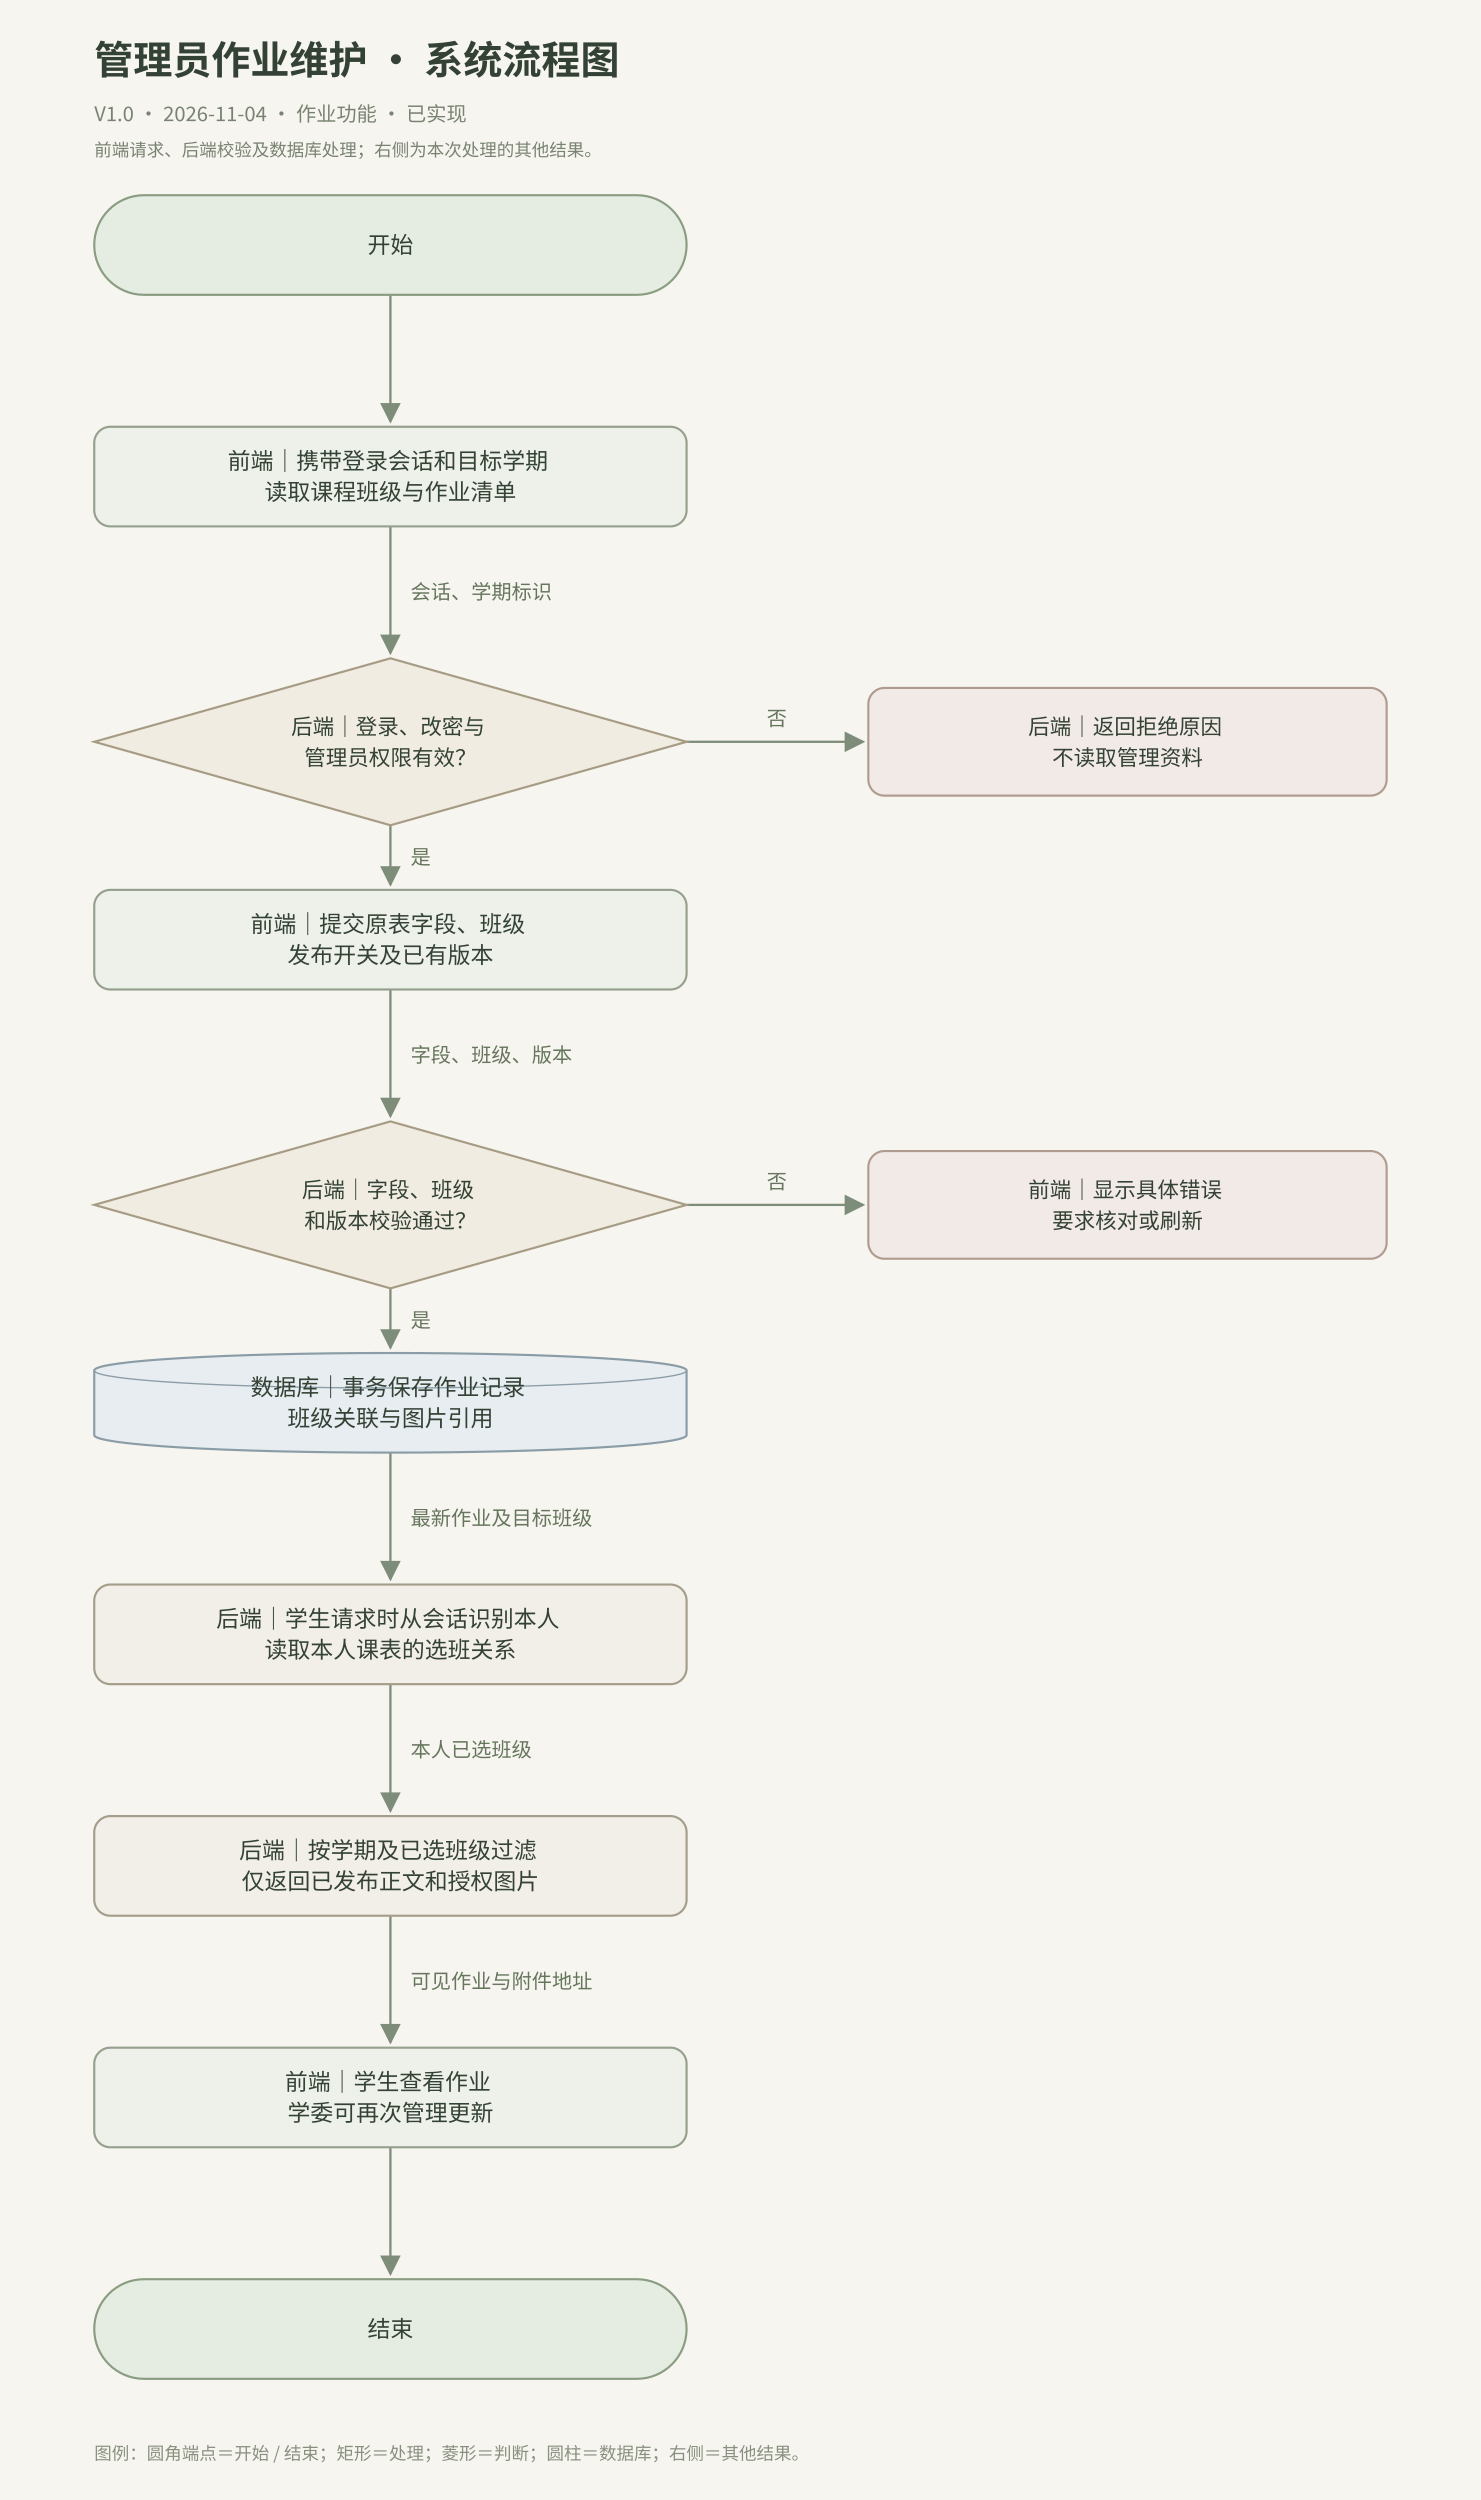
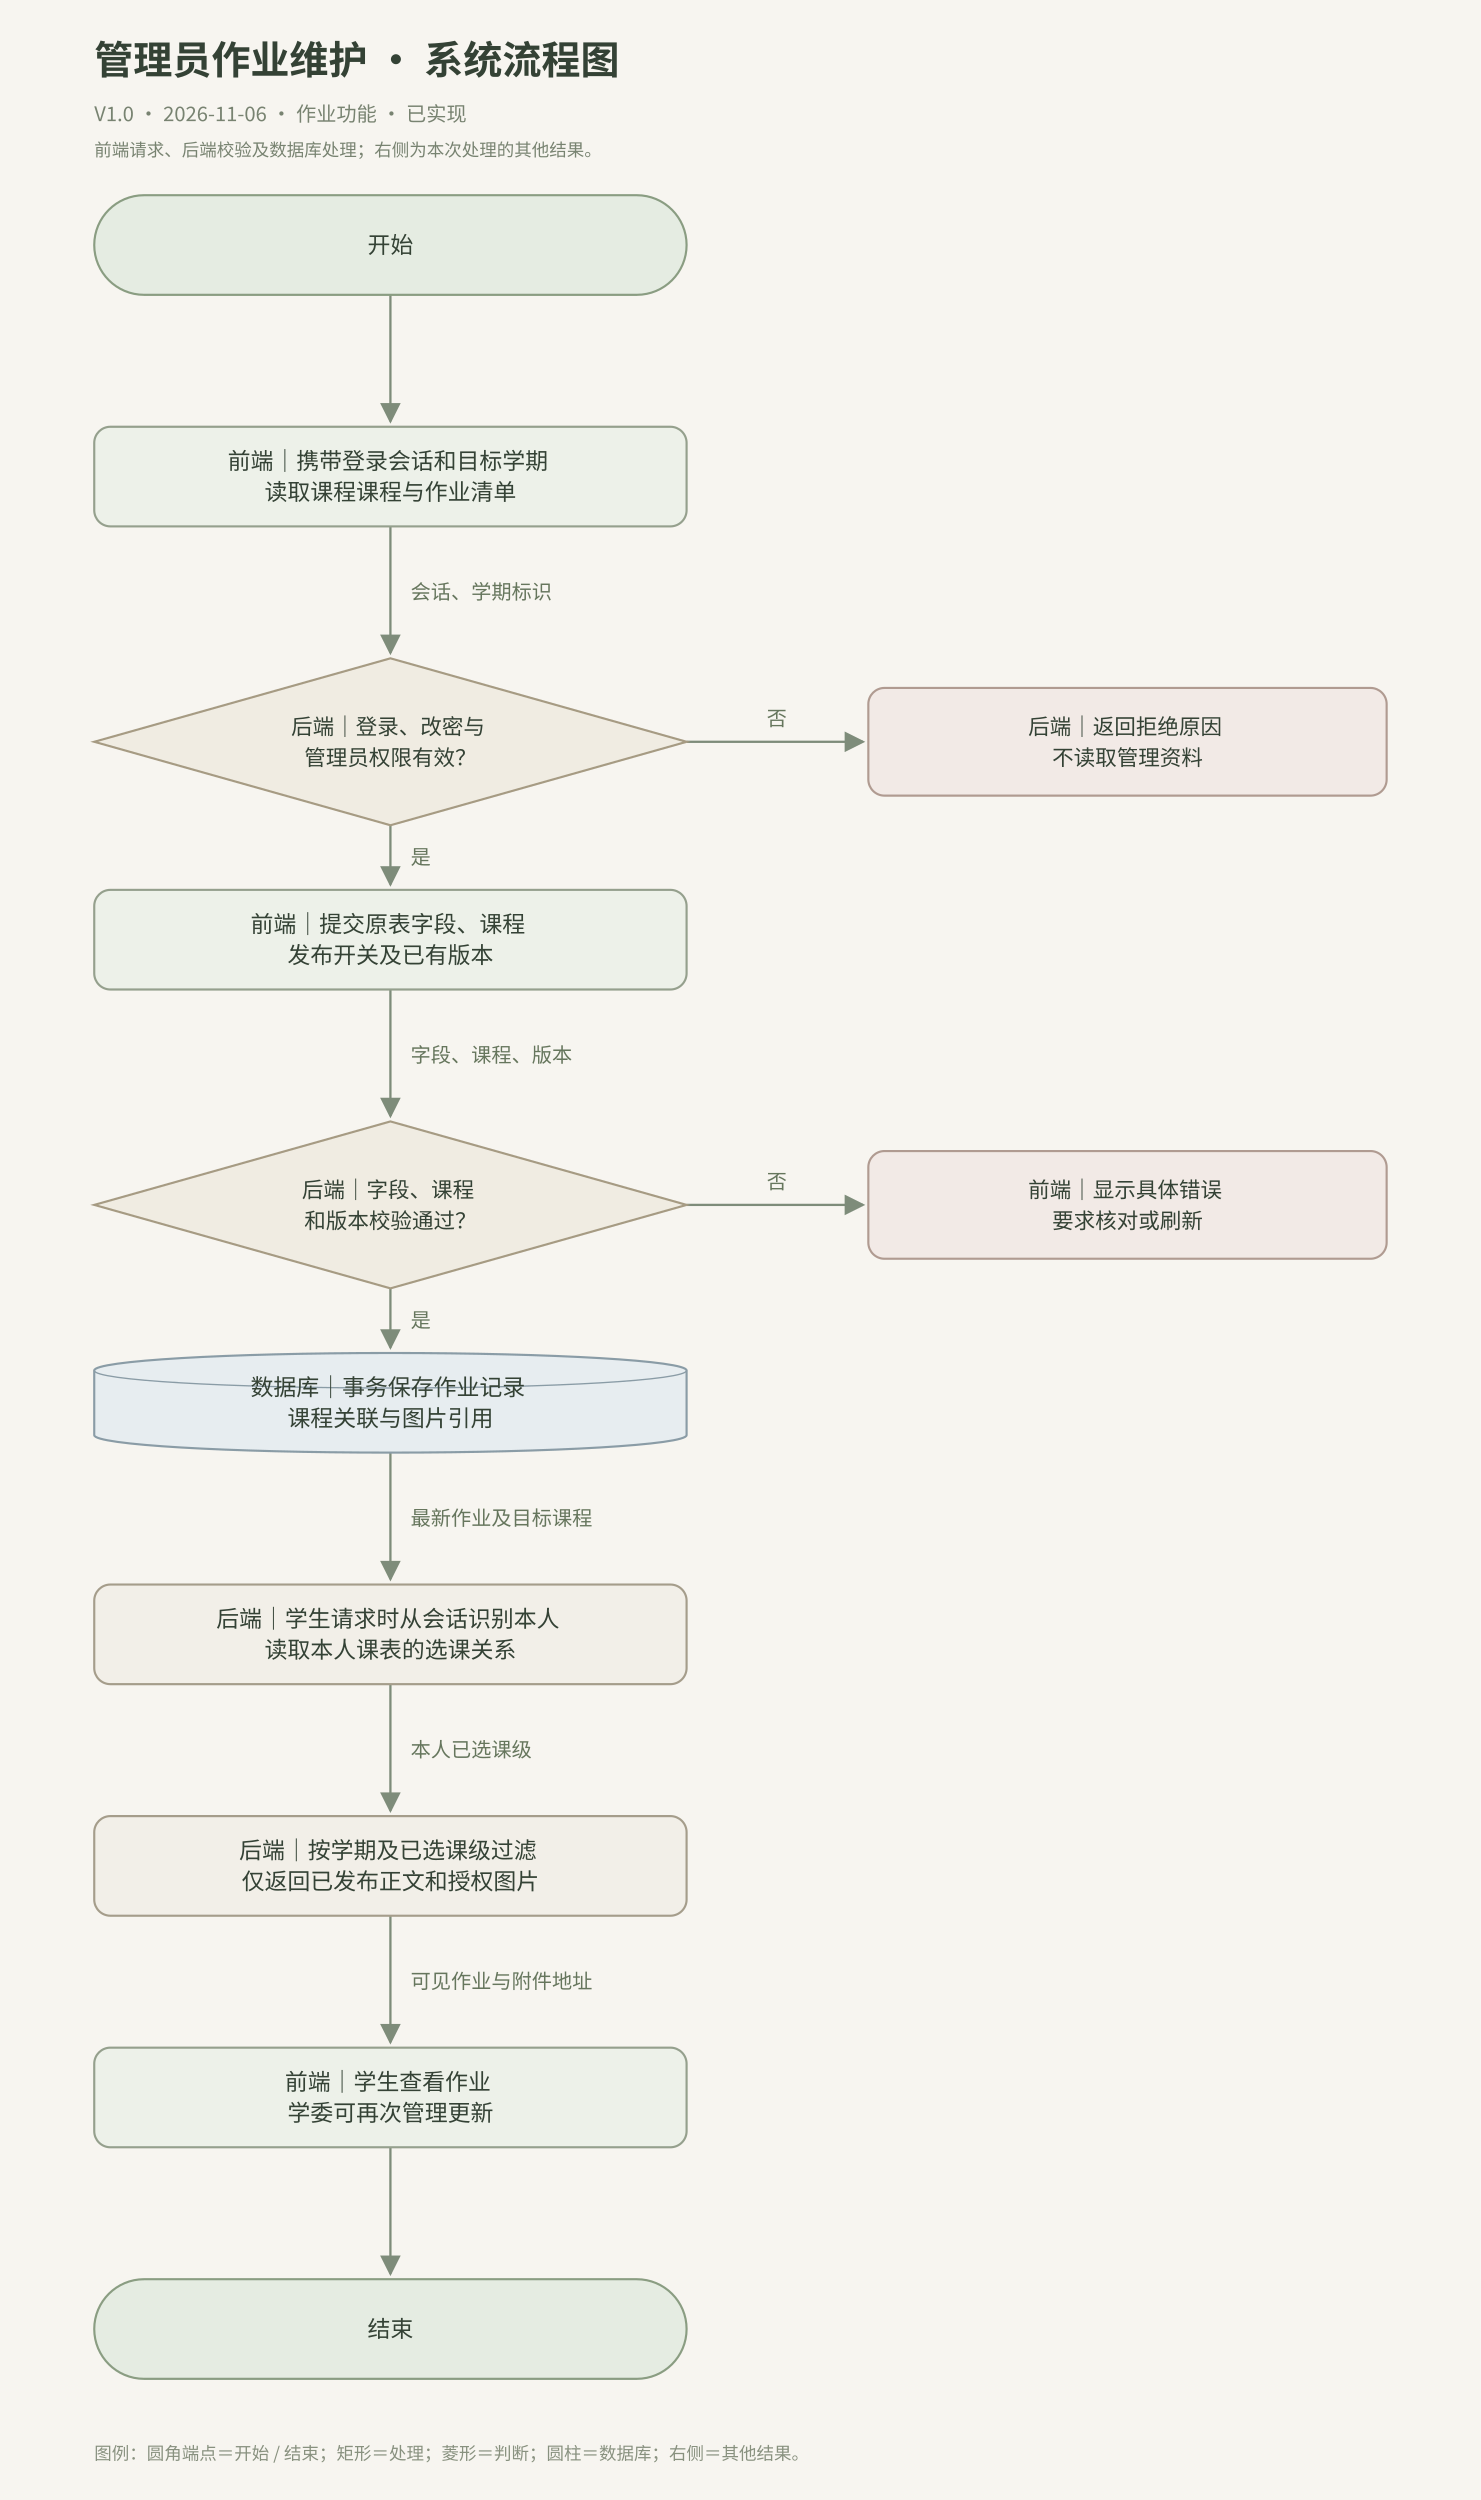
<svg xmlns="http://www.w3.org/2000/svg" width="1100" height="1857" viewBox="0 0 1100 1857" role="img" aria-labelledby="title desc">
  <defs>
    <marker id="arrow" markerWidth="9" markerHeight="9" refX="8" refY="4.5" orient="auto" markerUnits="strokeWidth">
      <path d="M0 0 L9 4.5 L0 9 Z" fill="#7E8C7A" />
    </marker>
  </defs>
  <rect width="1100" height="1857" fill="#F7F5F0" />
  <g font-family="'Microsoft YaHei','PingFang SC','Noto Sans CJK SC',sans-serif" fill="#344235">
    <text x="70" y="55" font-size="29" font-weight="700">管理员作业维护 · 系统流程图</text>
-     <text x="70" y="90" font-size="15" fill="#788371">V1.0 · 2026-11-04 · 作业功能 · 已实现</text>
+     <text x="70" y="90" font-size="15" fill="#788371">V1.0 · 2026-11-06 · 作业功能 · 已实现</text>
    <text x="70" y="116" font-size="13" fill="#788371">前端请求、后端校验及数据库处理；右侧为本次处理的其他结果。</text>
    <path d="M290.0 219 L290.0 313" stroke="#7E8C7A" stroke-width="1.7" fill="none" marker-end="url(#arrow)" />
    <path d="M290.0 391 L290.0 485" stroke="#7E8C7A" stroke-width="1.7" fill="none" marker-end="url(#arrow)" />
    <text x="305.0" y="445.0" font-size="15" fill="#66765D">会话、学期标识</text>
    <path d="M510 551.0 L641 551.0" stroke="#7E8C7A" stroke-width="1.7" fill="none" marker-end="url(#arrow)" />
    <text x="569.5" y="539.0" font-size="15" fill="#66765D">否</text>
    <path d="M290.0 613 L290.0 657" stroke="#7E8C7A" stroke-width="1.7" fill="none" marker-end="url(#arrow)" />
    <text x="305.0" y="642.0" font-size="15" fill="#66765D">是</text>
    <path d="M290.0 735 L290.0 829" stroke="#7E8C7A" stroke-width="1.7" fill="none" marker-end="url(#arrow)" />
-     <text x="305.0" y="789.0" font-size="15" fill="#66765D">字段、班级、版本</text>
+     <text x="305.0" y="789.0" font-size="15" fill="#66765D">字段、课程、版本</text>
    <path d="M510 895.0 L641 895.0" stroke="#7E8C7A" stroke-width="1.7" fill="none" marker-end="url(#arrow)" />
    <text x="569.5" y="883.0" font-size="15" fill="#66765D">否</text>
    <path d="M290.0 957 L290.0 1001" stroke="#7E8C7A" stroke-width="1.7" fill="none" marker-end="url(#arrow)" />
    <text x="305.0" y="986.0" font-size="15" fill="#66765D">是</text>
    <path d="M290.0 1079 L290.0 1173" stroke="#7E8C7A" stroke-width="1.7" fill="none" marker-end="url(#arrow)" />
-     <text x="305.0" y="1133.0" font-size="15" fill="#66765D">最新作业及目标班级</text>
+     <text x="305.0" y="1133.0" font-size="15" fill="#66765D">最新作业及目标课程</text>
    <path d="M290.0 1251 L290.0 1345" stroke="#7E8C7A" stroke-width="1.7" fill="none" marker-end="url(#arrow)" />
-     <text x="305.0" y="1305.0" font-size="15" fill="#66765D">本人已选班级</text>
+     <text x="305.0" y="1305.0" font-size="15" fill="#66765D">本人已选课级</text>
    <path d="M290.0 1423 L290.0 1517" stroke="#7E8C7A" stroke-width="1.7" fill="none" marker-end="url(#arrow)" />
    <text x="305.0" y="1477.0" font-size="15" fill="#66765D">可见作业与附件地址</text>
    <path d="M290.0 1595 L290.0 1689" stroke="#7E8C7A" stroke-width="1.7" fill="none" marker-end="url(#arrow)" />
    <rect x="70" y="145" width="440" height="74" rx="37.0" fill="#E5ECE2" stroke="#8A9D82" stroke-width="1.6" />
    <text text-anchor="middle" font-size="17">
      <tspan x="290.0" y="188.0">开始</tspan>
    </text>
    <rect x="70" y="317" width="440" height="74" rx="12" fill="#EDF1E9" stroke="#95A08D" stroke-width="1.6" />
    <text text-anchor="middle" font-size="17">
      <tspan x="290.0" y="348.5">前端｜携带登录会话和目标学期</tspan>
-       <tspan x="290.0" y="371.5">读取课程班级与作业清单</tspan>
+       <tspan x="290.0" y="371.5">读取课程课程与作业清单</tspan>
    </text>
    <polygon points="290.0,489 510,551.0 290.0,613 70,551.0" fill="#F0ECE2" stroke="#A69B83" stroke-width="1.6" />
    <text text-anchor="middle" font-size="16">
      <tspan x="290.0" y="545.5">后端｜登录、改密与</tspan>
      <tspan x="290.0" y="568.5">管理员权限有效？</tspan>
    </text>
    <rect x="645" y="511.0" width="385" height="80" rx="12" fill="#F2EAE6" stroke="#B09B91" stroke-width="1.6" />
    <text text-anchor="middle" font-size="16">
      <tspan x="837.5" y="545.5">后端｜返回拒绝原因</tspan>
      <tspan x="837.5" y="568.5">不读取管理资料</tspan>
    </text>
    <rect x="70" y="661" width="440" height="74" rx="12" fill="#EDF1E9" stroke="#95A08D" stroke-width="1.6" />
    <text text-anchor="middle" font-size="17">
-       <tspan x="290.0" y="692.5">前端｜提交原表字段、班级</tspan>
+       <tspan x="290.0" y="692.5">前端｜提交原表字段、课程</tspan>
      <tspan x="290.0" y="715.5">发布开关及已有版本</tspan>
    </text>
    <polygon points="290.0,833 510,895.0 290.0,957 70,895.0" fill="#F0ECE2" stroke="#A69B83" stroke-width="1.6" />
    <text text-anchor="middle" font-size="16">
-       <tspan x="290.0" y="889.5">后端｜字段、班级</tspan>
+       <tspan x="290.0" y="889.5">后端｜字段、课程</tspan>
      <tspan x="290.0" y="912.5">和版本校验通过？</tspan>
    </text>
    <rect x="645" y="855.0" width="385" height="80" rx="12" fill="#F2EAE6" stroke="#B09B91" stroke-width="1.6" />
    <text text-anchor="middle" font-size="16">
      <tspan x="837.5" y="889.5">前端｜显示具体错误</tspan>
      <tspan x="837.5" y="912.5">要求核对或刷新</tspan>
    </text>
    <path d="M70 1018 A220.0 13 0 0 1 510 1018 L510 1066 A220.0 13 0 0 1 70 1066 Z" fill="#E7EDF0" stroke="#8A9CA6" stroke-width="1.6" />
    <path d="M70 1018 A220.0 13 0 0 0 510 1018" stroke="#8A9CA6" fill="none" />
    <text text-anchor="middle" font-size="17">
      <tspan x="290.0" y="1036.5">数据库｜事务保存作业记录</tspan>
-       <tspan x="290.0" y="1059.5">班级关联与图片引用</tspan>
+       <tspan x="290.0" y="1059.5">课程关联与图片引用</tspan>
    </text>
    <rect x="70" y="1177" width="440" height="74" rx="12" fill="#F2EFE8" stroke="#A59D8B" stroke-width="1.6" />
    <text text-anchor="middle" font-size="17">
      <tspan x="290.0" y="1208.5">后端｜学生请求时从会话识别本人</tspan>
-       <tspan x="290.0" y="1231.5">读取本人课表的选班关系</tspan>
+       <tspan x="290.0" y="1231.5">读取本人课表的选课关系</tspan>
    </text>
    <rect x="70" y="1349" width="440" height="74" rx="12" fill="#F2EFE8" stroke="#A59D8B" stroke-width="1.6" />
    <text text-anchor="middle" font-size="17">
-       <tspan x="290.0" y="1380.5">后端｜按学期及已选班级过滤</tspan>
+       <tspan x="290.0" y="1380.5">后端｜按学期及已选课级过滤</tspan>
      <tspan x="290.0" y="1403.5">仅返回已发布正文和授权图片</tspan>
    </text>
    <rect x="70" y="1521" width="440" height="74" rx="12" fill="#EDF1E9" stroke="#95A08D" stroke-width="1.6" />
    <text text-anchor="middle" font-size="17">
      <tspan x="290.0" y="1552.5">前端｜学生查看作业</tspan>
      <tspan x="290.0" y="1575.5">学委可再次管理更新</tspan>
    </text>
    <rect x="70" y="1693" width="440" height="74" rx="37.0" fill="#E5ECE2" stroke="#8A9D82" stroke-width="1.6" />
    <text text-anchor="middle" font-size="17">
      <tspan x="290.0" y="1736.0">结束</tspan>
    </text>
    <text x="70" y="1827" font-size="13" fill="#88917F">图例：圆角端点＝开始 / 结束；矩形＝处理；菱形＝判断；圆柱＝数据库；右侧＝其他结果。</text>
  </g>
</svg>
